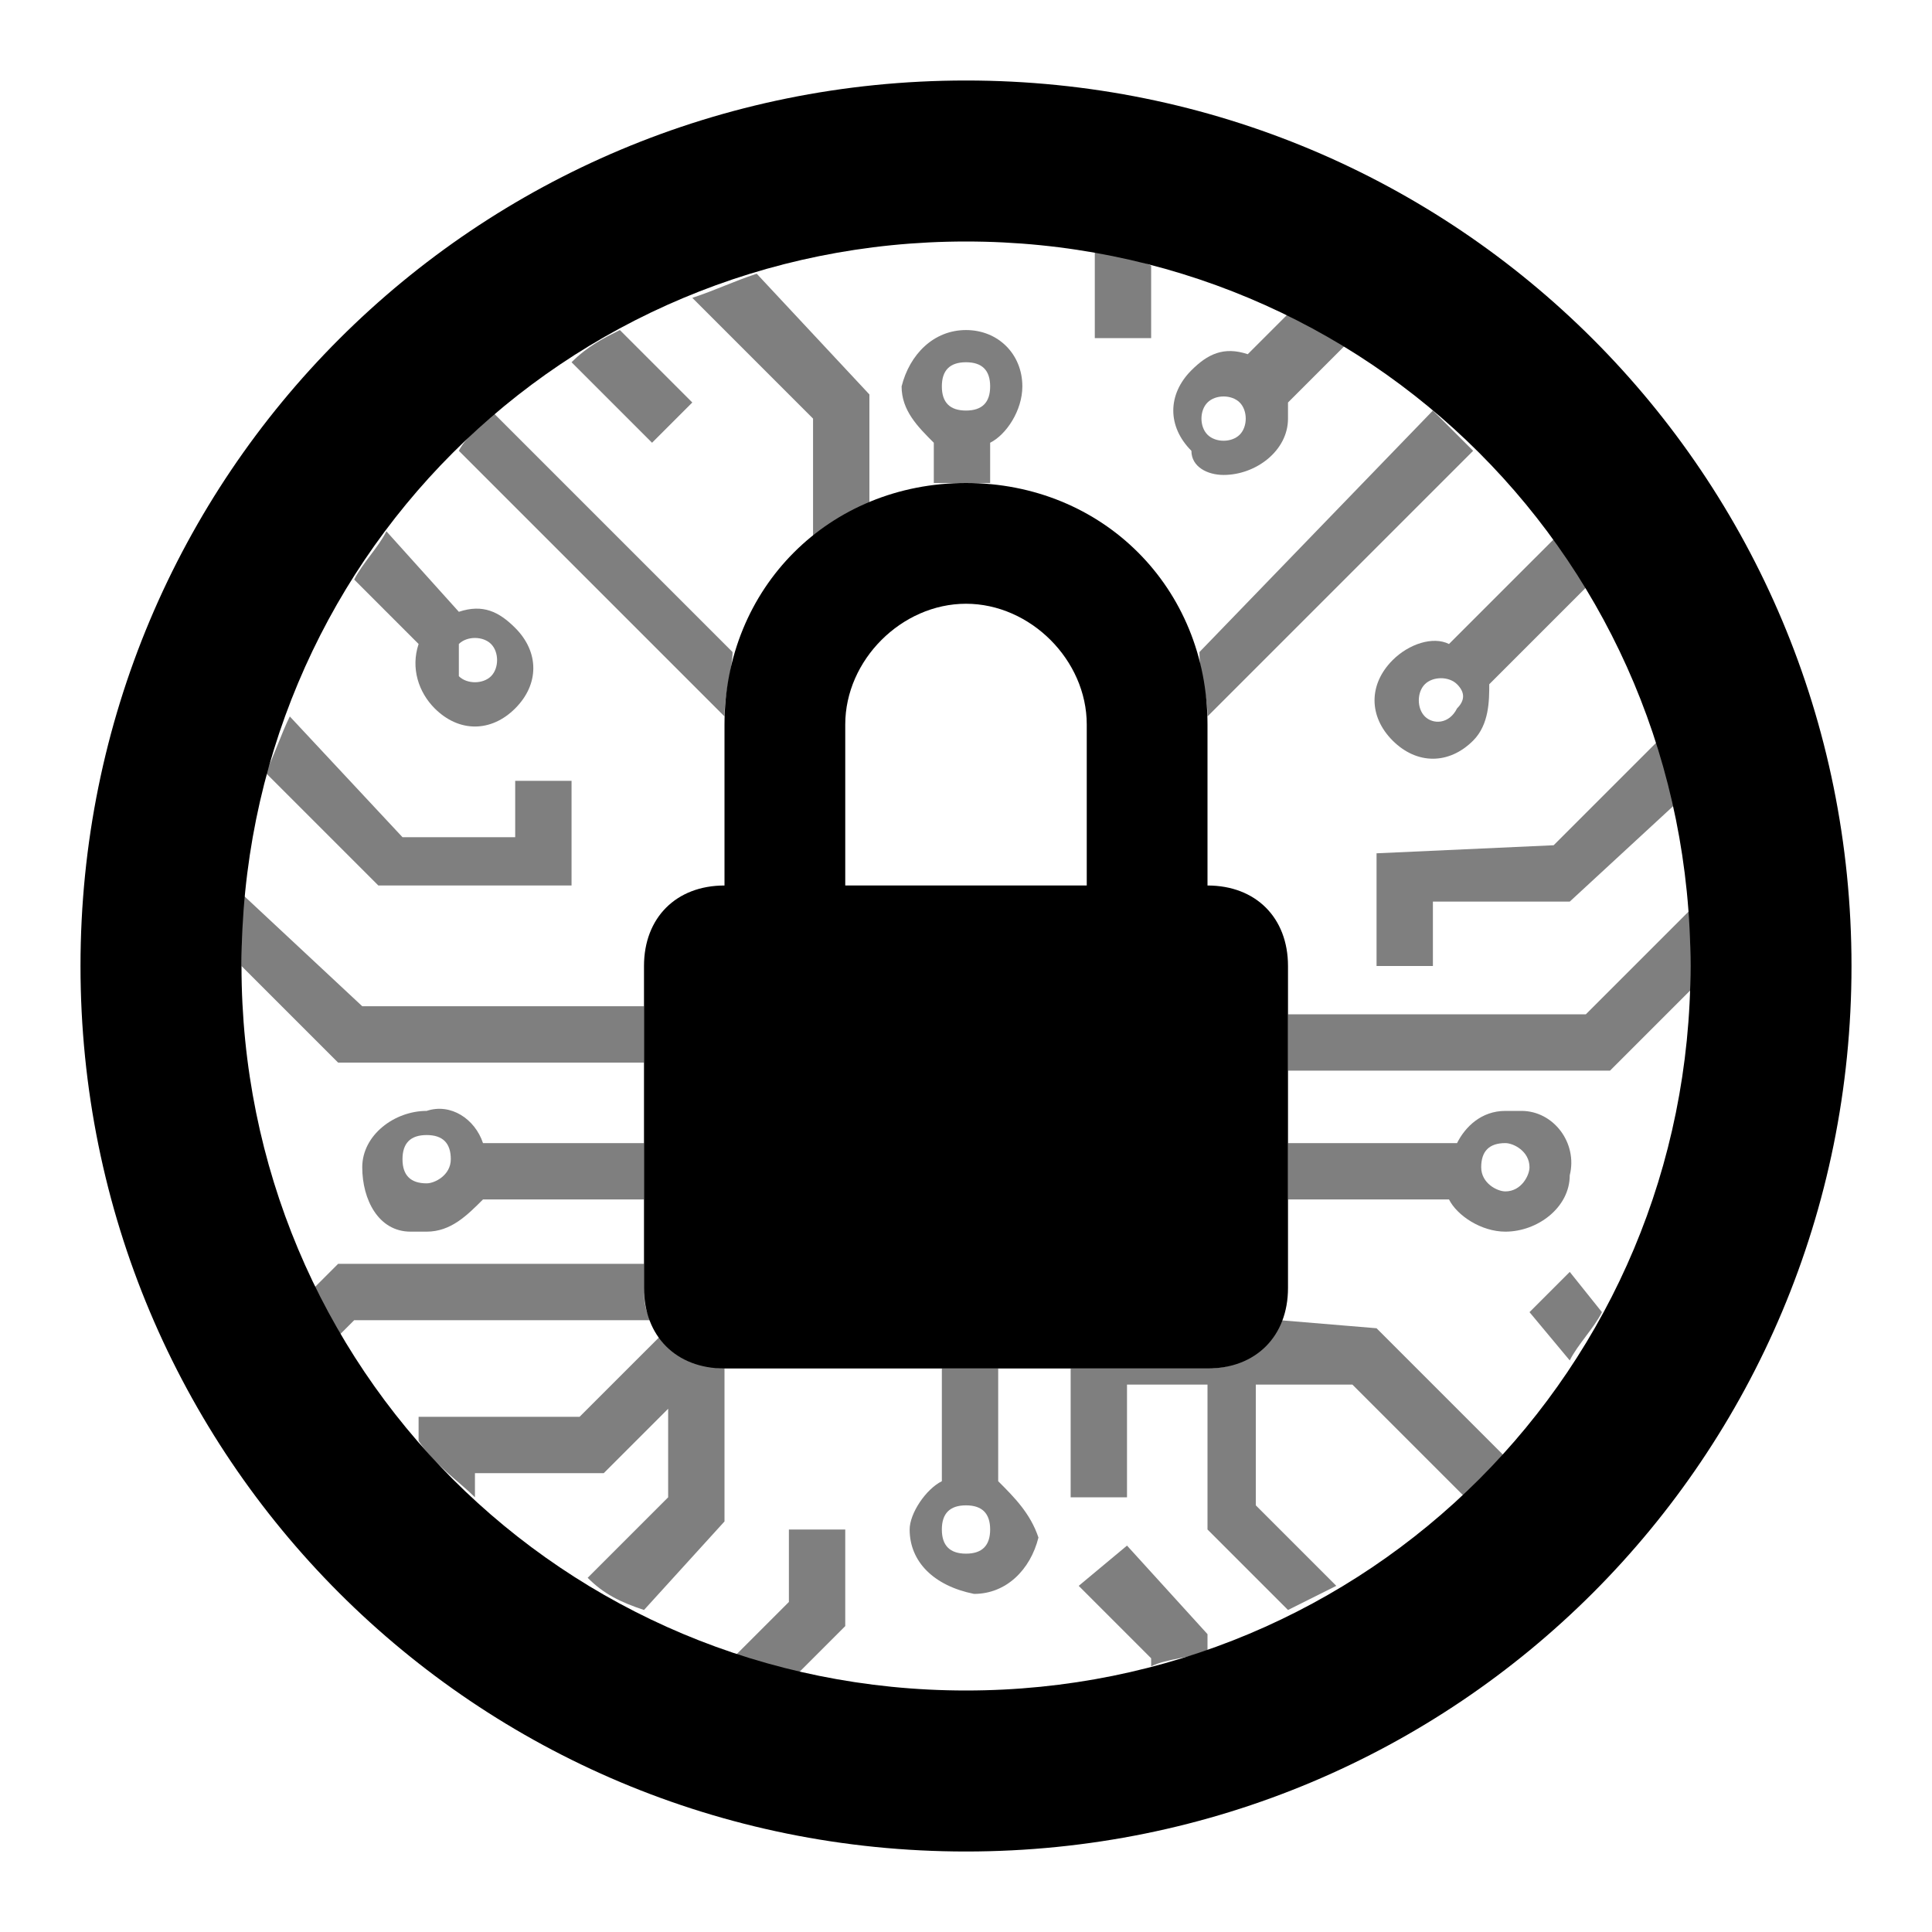
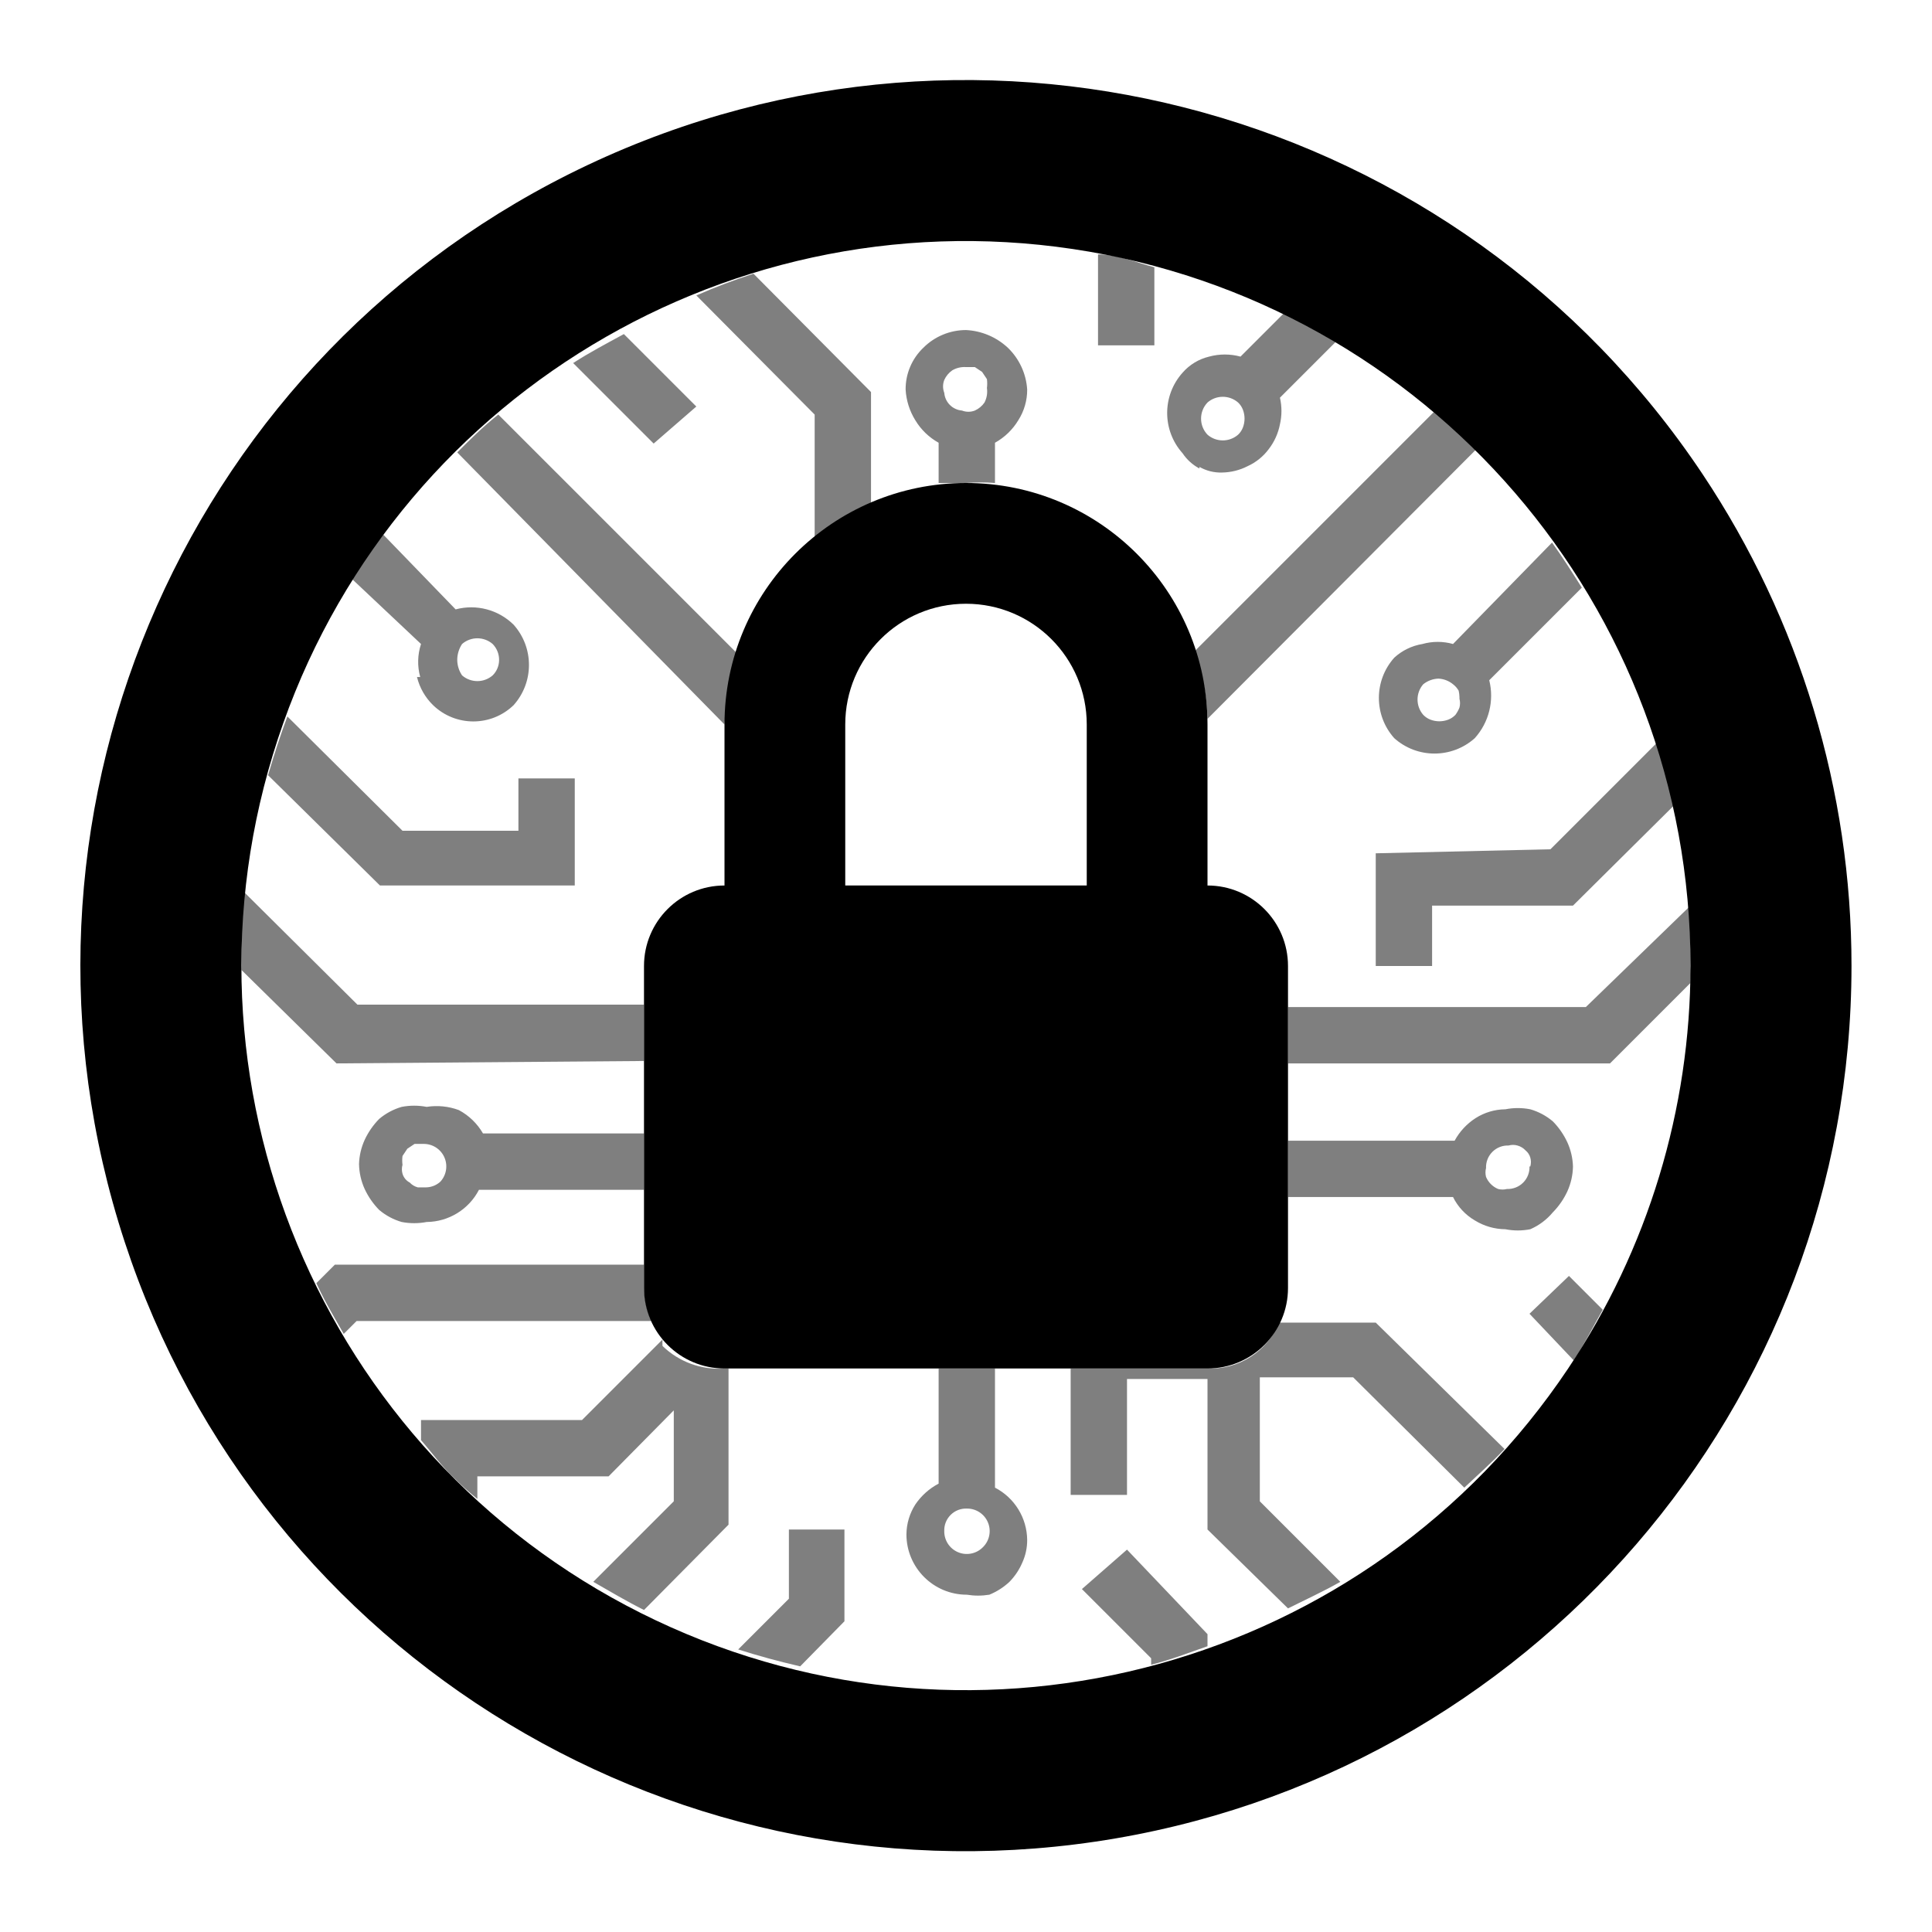
- <svg xmlns="http://www.w3.org/2000/svg" version="1.1" id="Layer_1" x="0px" y="0px" viewBox="0 0 24 24" style="enable-background:new 0 0 24 24;" xml:space="preserve">
-   <style type="text/css">
- 	.st0{opacity:0.5;enable-background:new    ;}
- </style>
-   <g>
-     <path class="st0" d="M7.1,11V9.7H6.4v0.7H5L3.6,8.9C3.5,9.1,3.4,9.4,3.3,9.6L4.7,11H7.1z" />
-     <path class="st0" d="M8.6,5L7.7,4.1C7.5,4.2,7.3,4.3,7.1,4.5l1,1L8.6,5z" />
-     <path class="st0" d="M14.3,3.3c-0.2-0.1-0.5-0.1-0.7-0.2v1.1h0.7V3.3z" />
-     <path class="st0" d="M17.3,8.2c-0.3,0.3-0.3,0.7,0,1c0.3,0.3,0.7,0.3,1,0c0.2-0.2,0.2-0.5,0.2-0.7l1.2-1.2   c-0.1-0.2-0.2-0.4-0.4-0.6L18,8C17.8,7.9,17.5,8,17.3,8.2z M18.1,8.8C18,9,17.8,9,17.7,8.9c0,0,0,0,0,0c-0.1-0.1-0.1-0.3,0-0.4   c0.1-0.1,0.3-0.1,0.4,0C18.2,8.6,18.2,8.7,18.1,8.8z" />
-     <path class="st0" d="M5.4,8.8c0.3,0.3,0.7,0.3,1,0c0.3-0.3,0.3-0.7,0-1C6.2,7.6,6,7.5,5.7,7.6L4.8,6.6C4.7,6.8,4.5,7,4.4,7.2L5.2,8   C5.1,8.3,5.2,8.6,5.4,8.8z M5.7,8C5.8,7.9,6,7.9,6.1,8c0.1,0.1,0.1,0.3,0,0.4c0,0,0,0,0,0C6,8.5,5.8,8.5,5.7,8.4   C5.7,8.3,5.7,8.1,5.7,8z" />
-     <path class="st0" d="M9.8,19.9l-0.7,0.7c0.2,0.1,0.5,0.2,0.8,0.2l0.6-0.6V19H9.8L9.8,19.9z" />
-     <path class="st0" d="M19,16.3l0.5,0.6c0.1-0.2,0.3-0.4,0.4-0.6l-0.4-0.5L19,16.3z" />
-     <path class="st0" d="M15.2,5.9L15.2,5.9c0.4,0,0.8-0.3,0.8-0.7c0-0.1,0-0.1,0-0.2l0.7-0.7c-0.2-0.1-0.4-0.3-0.7-0.4l-0.5,0.5   c-0.3-0.1-0.5,0-0.7,0.2c-0.3,0.3-0.3,0.7,0,1C14.8,5.8,15,5.9,15.2,5.9z M15,5C15,5,15,5,15,5c0.1-0.1,0.3-0.1,0.4,0   c0.1,0.1,0.1,0.3,0,0.4c0,0,0,0,0,0c-0.1,0.1-0.3,0.1-0.4,0C14.9,5.3,14.9,5.1,15,5z" />
-     <path class="st0" d="M13.4,19.7l0.9,0.9v0.1c0.2-0.1,0.5-0.1,0.7-0.2v-0.2l-1-1.1L13.4,19.7z" />
-     <path class="st0" d="M17.1,10.6V12h0.7v-0.8h1.7l1.3-1.2c-0.1-0.3-0.1-0.5-0.2-0.8l-1.3,1.3L17.1,10.6z" />
-     <path class="st0" d="M21,11.3l-1.3,1.3H16v0.7h4l1-1c0-0.1,0-0.1,0-0.2C21,11.7,21,11.5,21,11.3z" />
-     <path class="st0" d="M19.5,14.6c0.1-0.4-0.2-0.8-0.6-0.8c0,0,0,0,0,0h-0.2c-0.3,0-0.5,0.2-0.6,0.4H16v0.7h2   c0.1,0.2,0.4,0.4,0.7,0.4C19.1,15.3,19.5,15,19.5,14.6z M18.7,14.8c-0.1,0-0.3-0.1-0.3-0.3c0,0,0,0,0,0c0-0.2,0.1-0.3,0.3-0.3   c0.1,0,0.3,0.1,0.3,0.3h0C19,14.6,18.9,14.8,18.7,14.8z" />
-     <path class="st0" d="M15.9,16.4C15.7,16.8,15.4,17,15,17h-1.7v1.6H14v-1.4h1V19l1,1c0.2-0.1,0.4-0.2,0.6-0.3l-1-1v-1.5h1.2l1.4,1.4   c0.2-0.2,0.3-0.3,0.5-0.5l-1.6-1.6L15.9,16.4z" />
-     <path class="st0" d="M12.4,18.4L12.4,18.4V17h-0.7v1.4c-0.2,0.1-0.4,0.4-0.4,0.6c0,0.4,0.3,0.7,0.8,0.8c0.4,0,0.7-0.3,0.8-0.7   c0,0,0,0,0,0C12.8,18.8,12.6,18.6,12.4,18.4z M12,19.3C12,19.3,12,19.3,12,19.3c-0.2,0-0.3-0.1-0.3-0.3c0-0.2,0.1-0.3,0.3-0.3   c0.2,0,0.3,0.1,0.3,0.3C12.3,19.2,12.2,19.3,12,19.3z" />
-     <path class="st0" d="M8,16v-0.3H4.2l-0.3,0.3c0.1,0.2,0.2,0.4,0.3,0.6l0.2-0.2h3.7C8,16.3,8,16.1,8,16z" />
-     <path class="st0" d="M8.2,16.6l-1,1h-2v0.3c0.2,0.3,0.5,0.5,0.7,0.7v-0.3h1.6l0.8-0.8v1.1l-1,1C7.5,19.8,7.7,19.9,8,20L9,18.9V17h0   C8.7,17,8.4,16.8,8.2,16.6z" />
-     <path class="st0" d="M5.3,13.8c-0.4,0-0.8,0.3-0.8,0.7c0,0.4,0.2,0.8,0.6,0.8h0.2c0.3,0,0.5-0.2,0.7-0.4h2v-0.7H6   C5.9,13.9,5.6,13.7,5.3,13.8z M5.3,14.7c-0.2,0-0.3-0.1-0.3-0.3c0,0,0,0,0,0c0-0.2,0.1-0.3,0.3-0.3c0.2,0,0.3,0.1,0.3,0.3   C5.6,14.6,5.4,14.7,5.3,14.7z" />
-     <path class="st0" d="M8,13.2v-0.7H4.5L3,11.1c0,0.3,0,0.6,0,0.9c0,0,0,0,0,0l1.2,1.2H8z" />
-     <path class="st0" d="M5.7,5.6L9,8.9c0-0.3,0.1-0.6,0.1-0.8l-3-3C6,5.3,5.8,5.4,5.7,5.6z" />
-     <path class="st0" d="M8.6,3.7l1.5,1.5v1.5c0.2-0.2,0.4-0.3,0.7-0.4V4.9L9.4,3.4C9.1,3.5,8.9,3.6,8.6,3.7z" />
-     <path class="st0" d="M12,4.1c-0.4,0-0.7,0.3-0.8,0.7c0,0.3,0.2,0.5,0.4,0.7V6c0.1,0,0.2,0,0.3,0c0.1,0,0.2,0,0.4,0V5.5   c0.2-0.1,0.4-0.4,0.4-0.7C12.7,4.4,12.4,4.1,12,4.1z M12,5.1C12,5.1,12,5.1,12,5.1L12,5.1c-0.2,0-0.3-0.1-0.3-0.3   c0-0.2,0.1-0.3,0.3-0.3s0.3,0.1,0.3,0.3C12.3,5,12.2,5.1,12,5.1z" />
-     <path class="st0" d="M15,8.9l3.3-3.3c-0.2-0.2-0.3-0.3-0.5-0.5l-2.9,3C14.9,8.4,15,8.6,15,8.9z" />
-   </g>
-   <g>
-     <path d="M12,1C5.9,1,1,5.9,1,12s4.9,11,11,11s11-4.9,11-11S18.1,1,12,1z M12,21c-5,0-9-4-9-9s4-9,9-9s9,4,9,9S17,21,12,21z" />
-     <path d="M15,11V9c0-1.7-1.3-3-3-3S9,7.3,9,9v2c-0.6,0-1,0.4-1,1v4c0,0.6,0.4,1,1,1h6c0.6,0,1-0.4,1-1v-4C16,11.4,15.6,11,15,11z    M13.5,11h-3V9c0-0.8,0.7-1.5,1.5-1.5s1.5,0.7,1.5,1.5V11z" />
-   </g>
+ <svg xmlns="http://www.w3.org/2000/svg" width="24" height="24" viewBox="0 0 24 24">
+   <path d="M21.15,5.89A11,11,0,1,0,23,12,11,11,0,0,0,21.15,5.89ZM19.48,17A9,9,0,1,1,21,12,9,9,0,0,1,19.48,17ZM15,11V9A3,3,0,0,0,9,9v2a1,1,0,0,0-1,1v4a1,1,0,0,0,1,1h6a1,1,0,0,0,1-1V12a1,1,0,0,0-1-1Zm-1.5,0h-3V9a1.5,1.5,0,0,1,3,0Z" />
+   <path d="M19.29,15.06a.93.93,0,0,0,.18-.26.78.78,0,0,0,.07-.31.78.78,0,0,0-.07-.3.93.93,0,0,0-.18-.26.76.76,0,0,0-.28-.15.8.8,0,0,0-.31,0,.7.7,0,0,0-.37.11.77.77,0,0,0-.26.28H16v.7h2.05a.69.69,0,0,0,.27.29.73.73,0,0,0,.38.11.8.8,0,0,0,.31,0A.76.76,0,0,0,19.29,15.06ZM19,14.49a.27.27,0,0,1-.28.28.22.22,0,0,1-.11,0,.28.28,0,0,1-.15-.15.22.22,0,0,1,0-.11.27.27,0,0,1,.28-.28.2.2,0,0,1,.11,0,.21.21,0,0,1,.1.06.18.18,0,0,1,.06.09.2.2,0,0,1,0,.11Zm.26-3.94,1.32-1.32q.12.39.21.78l-1.25,1.24H17.79V12h-.7v-1.4ZM9.8,19h.69v1.14l-.55.56c-.26-.06-.52-.13-.77-.21l.63-.63Zm2.56-.61V17h-.7v1.43a.8.8,0,0,0-.29.26.7.7,0,0,0-.11.37.75.75,0,0,0,.75.75.87.87,0,0,0,.28,0,.82.82,0,0,0,.25-.16.78.78,0,0,0,.16-.24.67.67,0,0,0,.06-.28.74.74,0,0,0-.4-.65Zm-.15.83a.28.28,0,0,1-.48-.2.27.27,0,0,1,.28-.28.28.28,0,0,1,.2.48ZM21,12a1.49,1.49,0,0,1,0,.21l-1,1H16v-.7h3.7L21,11.25C21,11.5,21,11.75,21,12ZM14.84,8.09l3-3a5.8,5.8,0,0,1,.52.47L15,8.93A2.65,2.65,0,0,0,14.84,8.09ZM5.3,13.75a.82.82,0,0,0-.31,0,.76.76,0,0,0-.28.15.93.93,0,0,0-.18.26.78.78,0,0,0-.07.3.78.78,0,0,0,.07.31.93.93,0,0,0,.18.26.76.76,0,0,0,.28.15.82.82,0,0,0,.31,0,.74.74,0,0,0,.65-.4H8v-.7H6a.76.76,0,0,0-.3-.29A.79.79,0,0,0,5.3,13.75Zm.18.92a.27.27,0,0,1-.19.08l-.1,0a.21.21,0,0,1-.1-.06A.18.18,0,0,1,5,14.58a.2.2,0,0,1,0-.11.43.43,0,0,1,0-.11l.06-.09.09-.06.11,0a.28.28,0,0,1,.2.48Zm11.61,1.76L18.69,18c-.16.17-.33.32-.5.48l-1.38-1.37H15.65v1.54l1,1c-.21.12-.43.22-.65.33L15,19V17.13H14v1.44h-.7V17H15a.92.92,0,0,0,.89-.57ZM12,4.1a.75.75,0,0,0-.53.22.71.71,0,0,0-.22.52.81.81,0,0,0,.12.38.78.78,0,0,0,.29.28V6L12,6a2.2,2.2,0,0,1,.36,0V5.5a.78.78,0,0,0,.29-.28.7.7,0,0,0,.11-.38.79.79,0,0,0-.24-.52A.82.82,0,0,0,12,4.1Zm.23.9a.29.29,0,0,1-.12.1.22.22,0,0,1-.16,0,.24.24,0,0,1-.22-.22.22.22,0,0,1,0-.16.29.29,0,0,1,.1-.12A.3.3,0,0,1,12,4.56l.11,0,.09.06.06.09a.43.43,0,0,1,0,.11A.3.3,0,0,1,12.23,5ZM9,17h.05v1.94L8,20c-.22-.11-.42-.23-.63-.35l1-1V17.52l-.81.82H5.93v.28a3.58,3.58,0,0,1-.29-.26c-.15-.14-.27-.31-.41-.47v-.25h2l1-1a.56.56,0,0,0,0,.08A1,1,0,0,0,9,17ZM4.18,13.21,3,12.05c0-.33,0-.65,0-1l1.44,1.43H8v.7Zm1-4.8a.73.73,0,0,0,.2.35.72.72,0,0,0,1,0,.75.75,0,0,0,0-1,.75.75,0,0,0-.72-.19l-.9-.93c-.14.18-.27.36-.39.55L5.23,8A.71.71,0,0,0,5.22,8.41ZM5.74,8a.29.29,0,0,1,.38,0,.28.28,0,0,1,.08.2.27.27,0,0,1-.08.19.29.29,0,0,1-.38,0,.35.35,0,0,1-.06-.19A.36.36,0,0,1,5.74,8Zm2.35,8.41H4.43l-.16.16c-.12-.21-.24-.41-.34-.63l.23-.23H8V16A1.16,1.16,0,0,0,8.09,16.41ZM14,19.25,15,20.3v.15c-.23.08-.46.17-.7.23V20.6l-.86-.86ZM17.67,8a.68.68,0,0,0-.35.17.75.75,0,0,0,0,1,.75.75,0,0,0,1,0,.79.79,0,0,0,.18-.72l1.15-1.15c-.12-.19-.24-.38-.37-.56L18.05,8A.7.7,0,0,0,17.67,8Zm.46.68a.22.22,0,0,1,0,.11.41.41,0,0,1-.05.09.24.24,0,0,1-.09.06.31.31,0,0,1-.22,0,.24.24,0,0,1-.09-.06.29.29,0,0,1,0-.38.32.32,0,0,1,.19-.07.31.31,0,0,1,.18.07.27.27,0,0,1,.07.08A.38.38,0,0,1,18.13,8.66Zm1.36,7.17.42.42c-.12.21-.23.43-.36.63L19,16.32ZM4.72,11,3.33,9.63c.07-.24.15-.49.24-.73L5,10.32H6.44V9.67h.7V11Zm9.62-6.71h-.7V3.16c.24,0,.47.1.7.16Zm.56,1.51a.53.53,0,0,0,.28.07.72.72,0,0,0,.32-.08.67.67,0,0,0,.26-.21.73.73,0,0,0,.14-.31.74.74,0,0,0,0-.33l.7-.7-.65-.35-.54.54a.74.74,0,0,0-.39,0,.63.63,0,0,0-.33.2.75.75,0,0,0,0,1A.58.58,0,0,0,14.9,5.82ZM15,5a.29.29,0,0,1,.38,0,.24.24,0,0,1,.06.09.31.31,0,0,1,0,.22.24.24,0,0,1-.06.09.29.29,0,0,1-.38,0A.29.29,0,0,1,15,5ZM9.36,3.4l1.46,1.47V6.25a3,3,0,0,0-.7.43V5.15L8.65,3.67A7.46,7.46,0,0,1,9.36,3.4ZM8.12,5.51l-1-1c.2-.13.41-.24.63-.36l.9.9ZM6.19,5.15l3,3A3.36,3.36,0,0,0,9,9L5.68,5.62C5.84,5.46,6,5.3,6.19,5.15Z" opacity="0.5" />
+   <rect width="24" height="24" fill="none" />
</svg>
